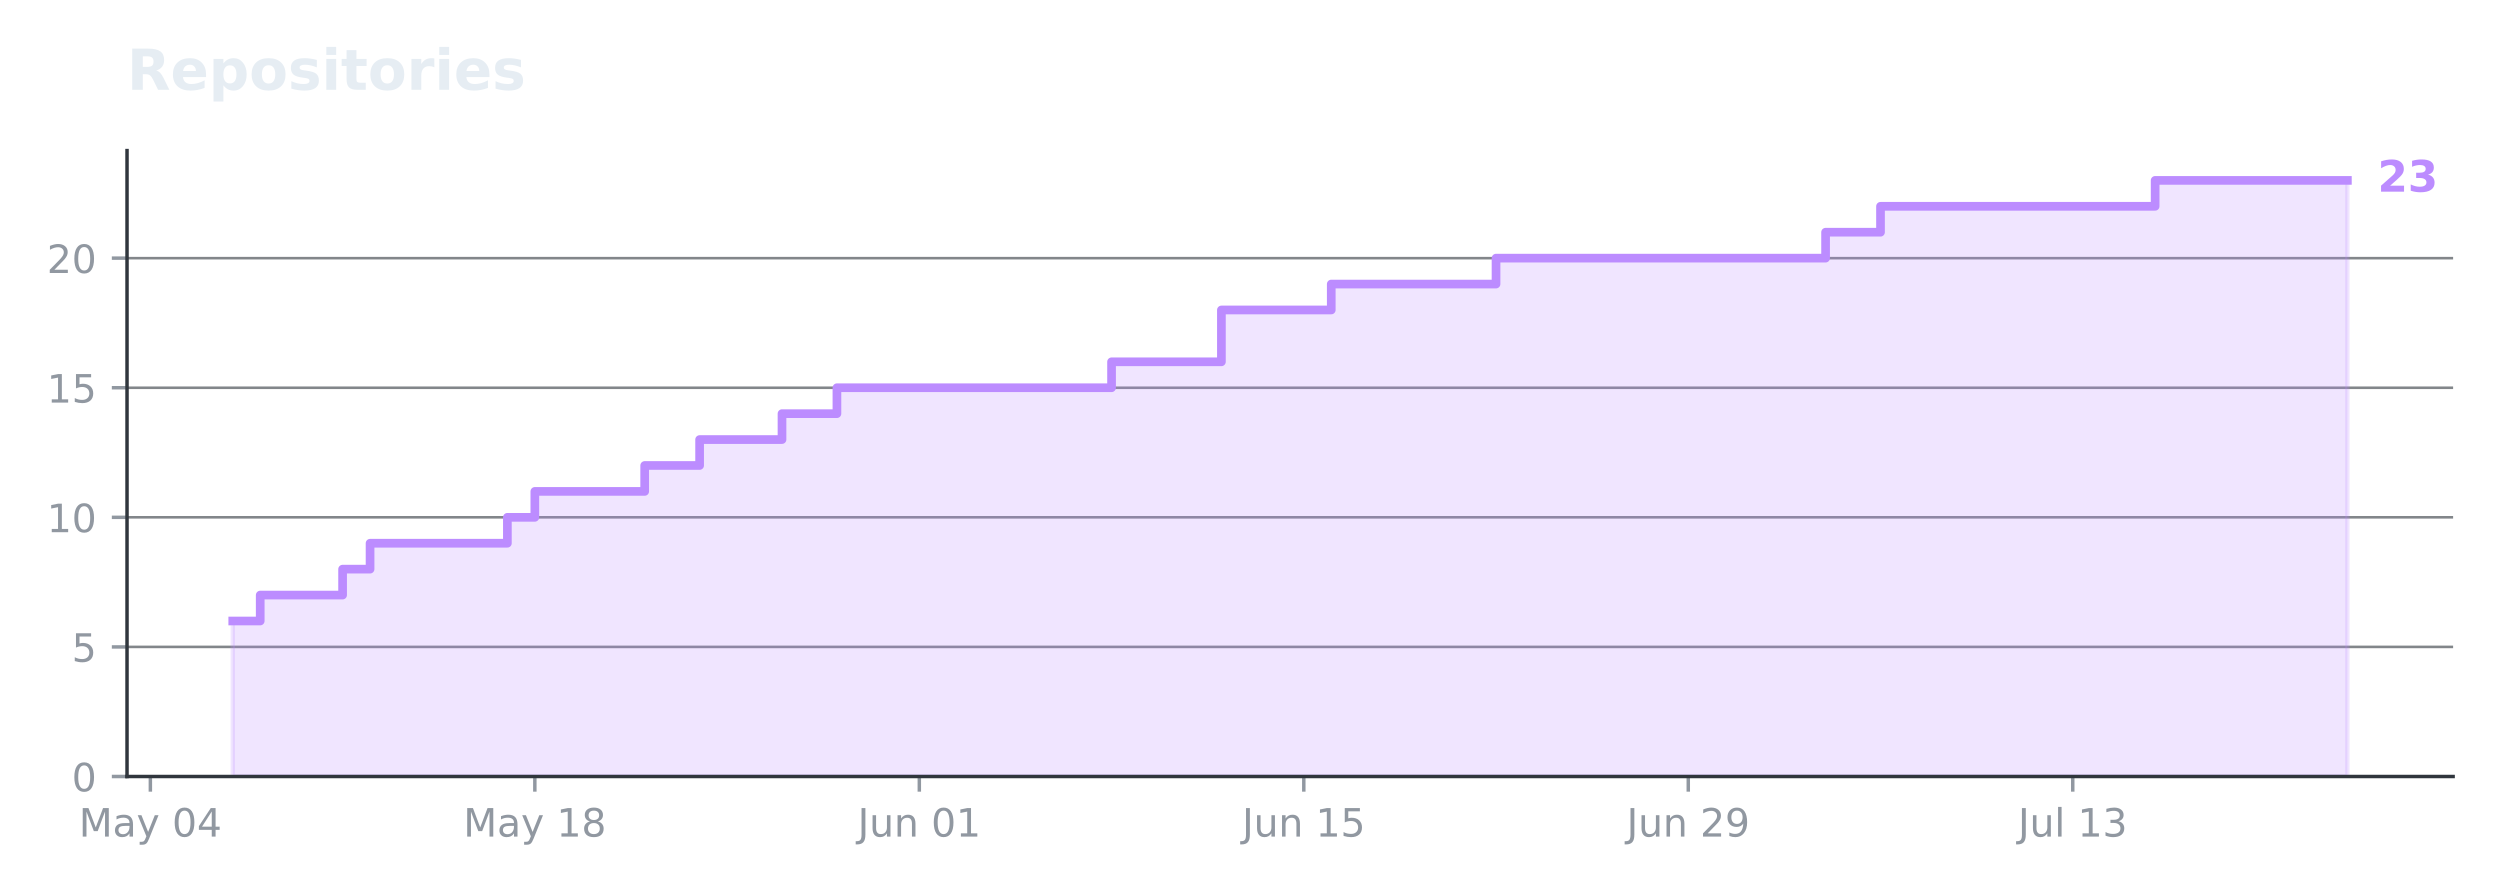
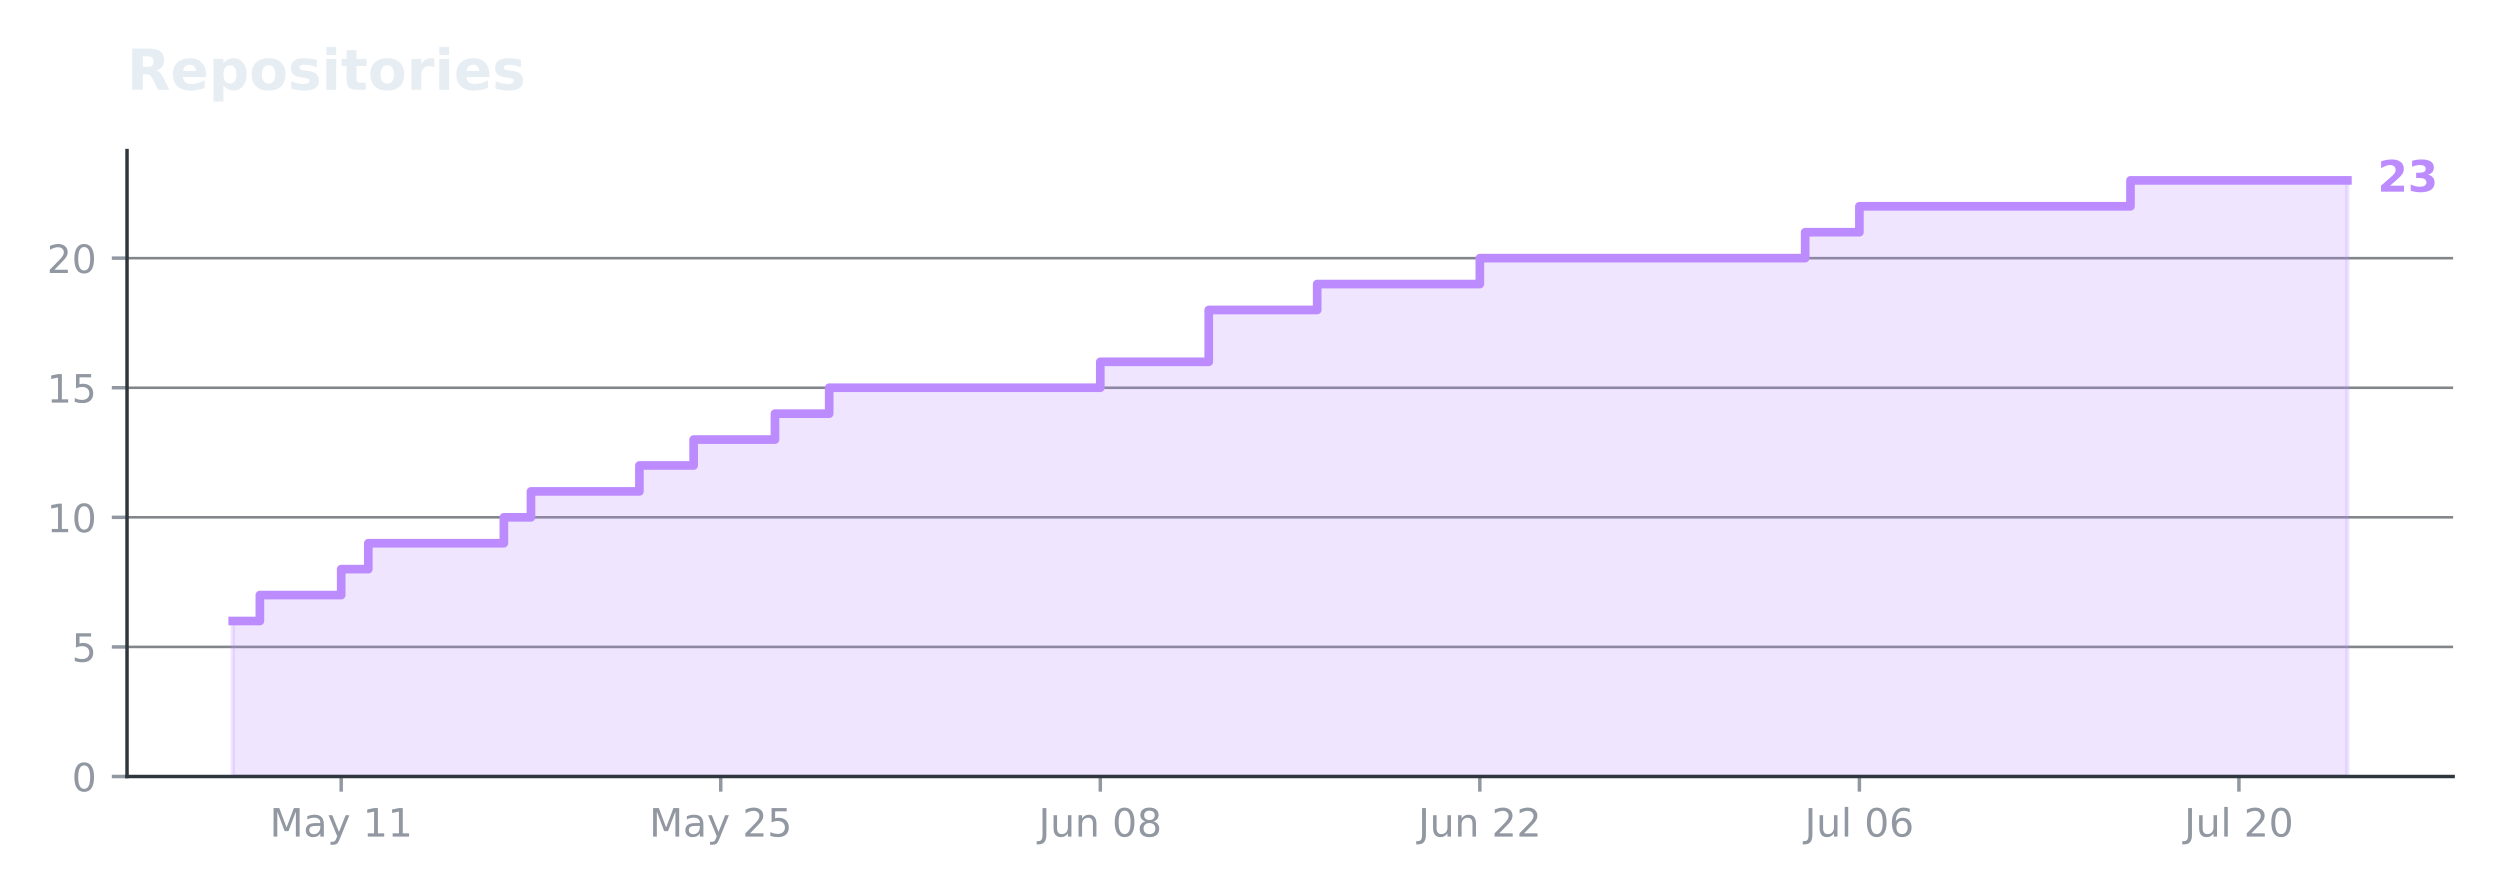
<svg xmlns="http://www.w3.org/2000/svg" xmlns:xlink="http://www.w3.org/1999/xlink" width="575.732pt" height="205.623pt" viewBox="0 0 575.732 205.623" version="1.1">
  <defs>
    <style type="text/css">*{stroke-linejoin: round; stroke-linecap: butt}</style>
  </defs>
  <g id="figure_1">
    <g id="patch_1">
      <path d="M 0 205.623  L 575.732 205.623  L 575.732 0  L 0 0  L 0 205.623  z " style="fill: none; opacity: 0" />
    </g>
    <g id="axes_1">
      <g id="patch_2">
        <path d="M 29.253 178.822  L 564.933 178.822  L 564.933 34.678  L 29.253 34.678  L 29.253 178.822  z " style="fill: none" />
      </g>
      <g id="matplotlib.axis_1">
        <g id="xtick_1">
          <g id="line2d_1">
            <defs>
-               <path id="mdb7ad2b132" d="M 0 0  L 0 3.5  " style="stroke: #9198a1; stroke-width: 0.8" />
+               <path id="m85c76d2aec" d="M 0 0  L 0 3.5  " style="stroke: #9198a1; stroke-width: 0.8" />
            </defs>
            <g>
-               <use xlink:href="#mdb7ad2b132" x="34.628" y="178.822" style="fill: #9198a1; stroke: #9198a1; stroke-width: 0.8" />
+               <use xlink:href="#m85c76d2aec" x="78.575" y="178.822" style="fill: #9198a1; stroke: #9198a1; stroke-width: 0.8" />
            </g>
          </g>
          <g id="text_1">
-             <g style="fill: #9198a1" transform="translate(18.16812 192.6599) scale(0.09 -0.09)">
+             <g style="fill: #9198a1" transform="translate(62.11486 192.6599) scale(0.09 -0.09)">
              <defs>
                <path id="DejaVuSans-30" d="M 628 4666  L 1569 4666  L 2759 1491  L 3956 4666  L 4897 4666  L 4897 0  L 4281 0  L 4281 4097  L 3078 897  L 2444 897  L 1241 4097  L 1241 0  L 628 0  L 628 4666  z " transform="scale(0.015625)" />
                <path id="DejaVuSans-44" d="M 2194 1759  Q 1497 1759 1228 1600  Q 959 1441 959 1056  Q 959 750 1161 570  Q 1363 391 1709 391  Q 2188 391 2477 730  Q 2766 1069 2766 1631  L 2766 1759  L 2194 1759  z M 3341 1997  L 3341 0  L 2766 0  L 2766 531  Q 2569 213 2275 61  Q 1981 -91 1556 -91  Q 1019 -91 701 211  Q 384 513 384 1019  Q 384 1609 779 1909  Q 1175 2209 1959 2209  L 2766 2209  L 2766 2266  Q 2766 2663 2505 2880  Q 2244 3097 1772 3097  Q 1472 3097 1187 3025  Q 903 2953 641 2809  L 641 3341  Q 956 3463 1253 3523  Q 1550 3584 1831 3584  Q 2591 3584 2966 3190  Q 3341 2797 3341 1997  z " transform="scale(0.015625)" />
                <path id="DejaVuSans-5c" d="M 2059 -325  Q 1816 -950 1584 -1140  Q 1353 -1331 966 -1331  L 506 -1331  L 506 -850  L 844 -850  Q 1081 -850 1212 -737  Q 1344 -625 1503 -206  L 1606 56  L 191 3500  L 800 3500  L 1894 763  L 2988 3500  L 3597 3500  L 2059 -325  z " transform="scale(0.015625)" />
                <path id="DejaVuSans-3" transform="scale(0.015625)" />
-                 <path id="DejaVuSans-13" d="M 2034 4250  Q 1547 4250 1301 3770  Q 1056 3291 1056 2328  Q 1056 1369 1301 889  Q 1547 409 2034 409  Q 2525 409 2770 889  Q 3016 1369 3016 2328  Q 3016 3291 2770 3770  Q 2525 4250 2034 4250  z M 2034 4750  Q 2819 4750 3233 4129  Q 3647 3509 3647 2328  Q 3647 1150 3233 529  Q 2819 -91 2034 -91  Q 1250 -91 836 529  Q 422 1150 422 2328  Q 422 3509 836 4129  Q 1250 4750 2034 4750  z " transform="scale(0.015625)" />
-                 <path id="DejaVuSans-17" d="M 2419 4116  L 825 1625  L 2419 1625  L 2419 4116  z M 2253 4666  L 3047 4666  L 3047 1625  L 3713 1625  L 3713 1100  L 3047 1100  L 3047 0  L 2419 0  L 2419 1100  L 313 1100  L 313 1709  L 2253 4666  z " transform="scale(0.015625)" />
-               </defs>
-               <use xlink:href="#DejaVuSans-30" />
-               <use xlink:href="#DejaVuSans-44" transform="translate(86.28125 0)" />
-               <use xlink:href="#DejaVuSans-5c" transform="translate(147.5625 0)" />
-               <use xlink:href="#DejaVuSans-3" transform="translate(206.75 0)" />
-               <use xlink:href="#DejaVuSans-13" transform="translate(238.5312 0)" />
-               <use xlink:href="#DejaVuSans-17" transform="translate(302.1562 0)" />
-             </g>
-           </g>
-         </g>
-         <g id="xtick_2">
-           <g id="line2d_2">
-             <g>
-               <use xlink:href="#mdb7ad2b132" x="123.17" y="178.822" style="fill: #9198a1; stroke: #9198a1; stroke-width: 0.8" />
-             </g>
-           </g>
-           <g id="text_2">
-             <g style="fill: #9198a1" transform="translate(106.7103 192.6599) scale(0.09 -0.09)">
-               <defs>
                <path id="DejaVuSans-14" d="M 794 531  L 1825 531  L 1825 4091  L 703 3866  L 703 4441  L 1819 4666  L 2450 4666  L 2450 531  L 3481 531  L 3481 0  L 794 0  L 794 531  z " transform="scale(0.015625)" />
-                 <path id="DejaVuSans-1b" d="M 2034 2216  Q 1584 2216 1326 1975  Q 1069 1734 1069 1313  Q 1069 891 1326 650  Q 1584 409 2034 409  Q 2484 409 2743 651  Q 3003 894 3003 1313  Q 3003 1734 2745 1975  Q 2488 2216 2034 2216  z M 1403 2484  Q 997 2584 770 2862  Q 544 3141 544 3541  Q 544 4100 942 4425  Q 1341 4750 2034 4750  Q 2731 4750 3128 4425  Q 3525 4100 3525 3541  Q 3525 3141 3298 2862  Q 3072 2584 2669 2484  Q 3125 2378 3379 2068  Q 3634 1759 3634 1313  Q 3634 634 3220 271  Q 2806 -91 2034 -91  Q 1263 -91 848 271  Q 434 634 434 1313  Q 434 1759 690 2068  Q 947 2378 1403 2484  z M 1172 3481  Q 1172 3119 1398 2916  Q 1625 2713 2034 2713  Q 2441 2713 2670 2916  Q 2900 3119 2900 3481  Q 2900 3844 2670 4047  Q 2441 4250 2034 4250  Q 1625 4250 1398 4047  Q 1172 3844 1172 3481  z " transform="scale(0.015625)" />
              </defs>
              <use xlink:href="#DejaVuSans-30" />
              <use xlink:href="#DejaVuSans-44" transform="translate(86.28125 0)" />
              <use xlink:href="#DejaVuSans-5c" transform="translate(147.5625 0)" />
              <use xlink:href="#DejaVuSans-3" transform="translate(206.75 0)" />
              <use xlink:href="#DejaVuSans-14" transform="translate(238.5312 0)" />
-               <use xlink:href="#DejaVuSans-1b" transform="translate(302.1562 0)" />
+               <use xlink:href="#DejaVuSans-14" transform="translate(302.1562 0)" />
+             </g>
+           </g>
+         </g>
+         <g id="xtick_2">
+           <g id="line2d_2">
+             <g>
+               <use xlink:href="#m85c76d2aec" x="165.982" y="178.822" style="fill: #9198a1; stroke: #9198a1; stroke-width: 0.8" />
+             </g>
+           </g>
+           <g id="text_2">
+             <g style="fill: #9198a1" transform="translate(149.5219 192.6599) scale(0.09 -0.09)">
+               <defs>
+                 <path id="DejaVuSans-15" d="M 1228 531  L 3431 531  L 3431 0  L 469 0  L 469 531  Q 828 903 1448 1529  Q 2069 2156 2228 2338  Q 2531 2678 2651 2914  Q 2772 3150 2772 3378  Q 2772 3750 2511 3984  Q 2250 4219 1831 4219  Q 1534 4219 1204 4116  Q 875 4013 500 3803  L 500 4441  Q 881 4594 1212 4672  Q 1544 4750 1819 4750  Q 2544 4750 2975 4387  Q 3406 4025 3406 3419  Q 3406 3131 3298 2873  Q 3191 2616 2906 2266  Q 2828 2175 2409 1742  Q 1991 1309 1228 531  z " transform="scale(0.015625)" />
+                 <path id="DejaVuSans-18" d="M 691 4666  L 3169 4666  L 3169 4134  L 1269 4134  L 1269 2991  Q 1406 3038 1543 3061  Q 1681 3084 1819 3084  Q 2600 3084 3056 2656  Q 3513 2228 3513 1497  Q 3513 744 3044 326  Q 2575 -91 1722 -91  Q 1428 -91 1123 -41  Q 819 9 494 109  L 494 744  Q 775 591 1075 516  Q 1375 441 1709 441  Q 2250 441 2565 725  Q 2881 1009 2881 1497  Q 2881 1984 2565 2268  Q 2250 2553 1709 2553  Q 1456 2553 1204 2497  Q 953 2441 691 2322  L 691 4666  z " transform="scale(0.015625)" />
+               </defs>
+               <use xlink:href="#DejaVuSans-30" />
+               <use xlink:href="#DejaVuSans-44" transform="translate(86.28125 0)" />
+               <use xlink:href="#DejaVuSans-5c" transform="translate(147.5625 0)" />
+               <use xlink:href="#DejaVuSans-3" transform="translate(206.75 0)" />
+               <use xlink:href="#DejaVuSans-15" transform="translate(238.5312 0)" />
+               <use xlink:href="#DejaVuSans-18" transform="translate(302.1562 0)" />
            </g>
          </g>
        </g>
        <g id="xtick_3">
          <g id="line2d_3">
            <g>
-               <use xlink:href="#mdb7ad2b132" x="211.713" y="178.822" style="fill: #9198a1; stroke: #9198a1; stroke-width: 0.8" />
+               <use xlink:href="#m85c76d2aec" x="253.389" y="178.822" style="fill: #9198a1; stroke: #9198a1; stroke-width: 0.8" />
            </g>
          </g>
          <g id="text_3">
-             <g style="fill: #9198a1" transform="translate(197.5249 192.6599) scale(0.09 -0.09)">
+             <g style="fill: #9198a1" transform="translate(239.2013 192.6599) scale(0.09 -0.09)">
              <defs>
                <path id="DejaVuSans-2d" d="M 628 4666  L 1259 4666  L 1259 325  Q 1259 -519 939 -900  Q 619 -1281 -91 -1281  L -331 -1281  L -331 -750  L -134 -750  Q 284 -750 456 -515  Q 628 -281 628 325  L 628 4666  z " transform="scale(0.015625)" />
                <path id="DejaVuSans-58" d="M 544 1381  L 544 3500  L 1119 3500  L 1119 1403  Q 1119 906 1312 657  Q 1506 409 1894 409  Q 2359 409 2629 706  Q 2900 1003 2900 1516  L 2900 3500  L 3475 3500  L 3475 0  L 2900 0  L 2900 538  Q 2691 219 2414 64  Q 2138 -91 1772 -91  Q 1169 -91 856 284  Q 544 659 544 1381  z M 1991 3584  L 1991 3584  z " transform="scale(0.015625)" />
                <path id="DejaVuSans-51" d="M 3513 2113  L 3513 0  L 2938 0  L 2938 2094  Q 2938 2591 2744 2837  Q 2550 3084 2163 3084  Q 1697 3084 1428 2787  Q 1159 2491 1159 1978  L 1159 0  L 581 0  L 581 3500  L 1159 3500  L 1159 2956  Q 1366 3272 1645 3428  Q 1925 3584 2291 3584  Q 2894 3584 3203 3211  Q 3513 2838 3513 2113  z " transform="scale(0.015625)" />
+                 <path id="DejaVuSans-13" d="M 2034 4250  Q 1547 4250 1301 3770  Q 1056 3291 1056 2328  Q 1056 1369 1301 889  Q 1547 409 2034 409  Q 2525 409 2770 889  Q 3016 1369 3016 2328  Q 3016 3291 2770 3770  Q 2525 4250 2034 4250  z M 2034 4750  Q 2819 4750 3233 4129  Q 3647 3509 3647 2328  Q 3647 1150 3233 529  Q 2819 -91 2034 -91  Q 1250 -91 836 529  Q 422 1150 422 2328  Q 422 3509 836 4129  Q 1250 4750 2034 4750  z " transform="scale(0.015625)" />
+                 <path id="DejaVuSans-1b" d="M 2034 2216  Q 1584 2216 1326 1975  Q 1069 1734 1069 1313  Q 1069 891 1326 650  Q 1584 409 2034 409  Q 2484 409 2743 651  Q 3003 894 3003 1313  Q 3003 1734 2745 1975  Q 2488 2216 2034 2216  z M 1403 2484  Q 997 2584 770 2862  Q 544 3141 544 3541  Q 544 4100 942 4425  Q 1341 4750 2034 4750  Q 2731 4750 3128 4425  Q 3525 4100 3525 3541  Q 3525 3141 3298 2862  Q 3072 2584 2669 2484  Q 3125 2378 3379 2068  Q 3634 1759 3634 1313  Q 3634 634 3220 271  Q 2806 -91 2034 -91  Q 1263 -91 848 271  Q 434 634 434 1313  Q 434 1759 690 2068  Q 947 2378 1403 2484  z M 1172 3481  Q 1172 3119 1398 2916  Q 1625 2713 2034 2713  Q 2441 2713 2670 2916  Q 2900 3119 2900 3481  Q 2900 3844 2670 4047  Q 2441 4250 2034 4250  Q 1625 4250 1398 4047  Q 1172 3844 1172 3481  z " transform="scale(0.015625)" />
              </defs>
              <use xlink:href="#DejaVuSans-2d" />
              <use xlink:href="#DejaVuSans-58" transform="translate(29.5 0)" />
              <use xlink:href="#DejaVuSans-51" transform="translate(92.875 0)" />
              <use xlink:href="#DejaVuSans-3" transform="translate(156.25 0)" />
              <use xlink:href="#DejaVuSans-13" transform="translate(188.0312 0)" />
-               <use xlink:href="#DejaVuSans-14" transform="translate(251.6562 0)" />
+               <use xlink:href="#DejaVuSans-1b" transform="translate(251.6562 0)" />
            </g>
          </g>
        </g>
        <g id="xtick_4">
          <g id="line2d_4">
            <g>
-               <use xlink:href="#mdb7ad2b132" x="300.255" y="178.822" style="fill: #9198a1; stroke: #9198a1; stroke-width: 0.8" />
+               <use xlink:href="#m85c76d2aec" x="340.796" y="178.822" style="fill: #9198a1; stroke: #9198a1; stroke-width: 0.8" />
            </g>
          </g>
          <g id="text_4">
-             <g style="fill: #9198a1" transform="translate(286.0671 192.6599) scale(0.09 -0.09)">
-               <defs>
-                 <path id="DejaVuSans-18" d="M 691 4666  L 3169 4666  L 3169 4134  L 1269 4134  L 1269 2991  Q 1406 3038 1543 3061  Q 1681 3084 1819 3084  Q 2600 3084 3056 2656  Q 3513 2228 3513 1497  Q 3513 744 3044 326  Q 2575 -91 1722 -91  Q 1428 -91 1123 -41  Q 819 9 494 109  L 494 744  Q 775 591 1075 516  Q 1375 441 1709 441  Q 2250 441 2565 725  Q 2881 1009 2881 1497  Q 2881 1984 2565 2268  Q 2250 2553 1709 2553  Q 1456 2553 1204 2497  Q 953 2441 691 2322  L 691 4666  z " transform="scale(0.015625)" />
-               </defs>
-               <use xlink:href="#DejaVuSans-2d" />
-               <use xlink:href="#DejaVuSans-58" transform="translate(29.5 0)" />
-               <use xlink:href="#DejaVuSans-51" transform="translate(92.875 0)" />
-               <use xlink:href="#DejaVuSans-3" transform="translate(156.25 0)" />
-               <use xlink:href="#DejaVuSans-14" transform="translate(188.0312 0)" />
-               <use xlink:href="#DejaVuSans-18" transform="translate(251.6562 0)" />
-             </g>
-           </g>
-         </g>
-         <g id="xtick_5">
-           <g id="line2d_5">
-             <g>
-               <use xlink:href="#mdb7ad2b132" x="388.797" y="178.822" style="fill: #9198a1; stroke: #9198a1; stroke-width: 0.8" />
-             </g>
-           </g>
-           <g id="text_5">
-             <g style="fill: #9198a1" transform="translate(374.6092 192.6599) scale(0.09 -0.09)">
-               <defs>
-                 <path id="DejaVuSans-15" d="M 1228 531  L 3431 531  L 3431 0  L 469 0  L 469 531  Q 828 903 1448 1529  Q 2069 2156 2228 2338  Q 2531 2678 2651 2914  Q 2772 3150 2772 3378  Q 2772 3750 2511 3984  Q 2250 4219 1831 4219  Q 1534 4219 1204 4116  Q 875 4013 500 3803  L 500 4441  Q 881 4594 1212 4672  Q 1544 4750 1819 4750  Q 2544 4750 2975 4387  Q 3406 4025 3406 3419  Q 3406 3131 3298 2873  Q 3191 2616 2906 2266  Q 2828 2175 2409 1742  Q 1991 1309 1228 531  z " transform="scale(0.015625)" />
-                 <path id="DejaVuSans-1c" d="M 703 97  L 703 672  Q 941 559 1184 500  Q 1428 441 1663 441  Q 2288 441 2617 861  Q 2947 1281 2994 2138  Q 2813 1869 2534 1725  Q 2256 1581 1919 1581  Q 1219 1581 811 2004  Q 403 2428 403 3163  Q 403 3881 828 4315  Q 1253 4750 1959 4750  Q 2769 4750 3195 4129  Q 3622 3509 3622 2328  Q 3622 1225 3098 567  Q 2575 -91 1691 -91  Q 1453 -91 1209 -44  Q 966 3 703 97  z M 1959 2075  Q 2384 2075 2632 2365  Q 2881 2656 2881 3163  Q 2881 3666 2632 3958  Q 2384 4250 1959 4250  Q 1534 4250 1286 3958  Q 1038 3666 1038 3163  Q 1038 2656 1286 2365  Q 1534 2075 1959 2075  z " transform="scale(0.015625)" />
-               </defs>
+             <g style="fill: #9198a1" transform="translate(326.6083 192.6599) scale(0.09 -0.09)">
              <use xlink:href="#DejaVuSans-2d" />
              <use xlink:href="#DejaVuSans-58" transform="translate(29.5 0)" />
              <use xlink:href="#DejaVuSans-51" transform="translate(92.875 0)" />
              <use xlink:href="#DejaVuSans-3" transform="translate(156.25 0)" />
              <use xlink:href="#DejaVuSans-15" transform="translate(188.0312 0)" />
-               <use xlink:href="#DejaVuSans-1c" transform="translate(251.6562 0)" />
+               <use xlink:href="#DejaVuSans-15" transform="translate(251.6562 0)" />
+             </g>
+           </g>
+         </g>
+         <g id="xtick_5">
+           <g id="line2d_5">
+             <g>
+               <use xlink:href="#m85c76d2aec" x="428.203" y="178.822" style="fill: #9198a1; stroke: #9198a1; stroke-width: 0.8" />
+             </g>
+           </g>
+           <g id="text_5">
+             <g style="fill: #9198a1" transform="translate(415.6171 192.6606) scale(0.09 -0.09)">
+               <defs>
+                 <path id="DejaVuSans-4f" d="M 603 4863  L 1178 4863  L 1178 0  L 603 0  L 603 4863  z " transform="scale(0.015625)" />
+                 <path id="DejaVuSans-19" d="M 2113 2584  Q 1688 2584 1439 2293  Q 1191 2003 1191 1497  Q 1191 994 1439 701  Q 1688 409 2113 409  Q 2538 409 2786 701  Q 3034 994 3034 1497  Q 3034 2003 2786 2293  Q 2538 2584 2113 2584  z M 3366 4563  L 3366 3988  Q 3128 4100 2886 4159  Q 2644 4219 2406 4219  Q 1781 4219 1451 3797  Q 1122 3375 1075 2522  Q 1259 2794 1537 2939  Q 1816 3084 2150 3084  Q 2853 3084 3261 2657  Q 3669 2231 3669 1497  Q 3669 778 3244 343  Q 2819 -91 2113 -91  Q 1303 -91 875 529  Q 447 1150 447 2328  Q 447 3434 972 4092  Q 1497 4750 2381 4750  Q 2619 4750 2861 4703  Q 3103 4656 3366 4563  z " transform="scale(0.015625)" />
+               </defs>
+               <use xlink:href="#DejaVuSans-2d" />
+               <use xlink:href="#DejaVuSans-58" transform="translate(29.5 0)" />
+               <use xlink:href="#DejaVuSans-4f" transform="translate(92.875 0)" />
+               <use xlink:href="#DejaVuSans-3" transform="translate(120.6562 0)" />
+               <use xlink:href="#DejaVuSans-13" transform="translate(152.4375 0)" />
+               <use xlink:href="#DejaVuSans-19" transform="translate(216.0625 0)" />
            </g>
          </g>
        </g>
        <g id="xtick_6">
          <g id="line2d_6">
            <g>
-               <use xlink:href="#mdb7ad2b132" x="477.339" y="178.822" style="fill: #9198a1; stroke: #9198a1; stroke-width: 0.8" />
+               <use xlink:href="#m85c76d2aec" x="515.61" y="178.822" style="fill: #9198a1; stroke: #9198a1; stroke-width: 0.8" />
            </g>
          </g>
          <g id="text_6">
-             <g style="fill: #9198a1" transform="translate(464.7531 192.6606) scale(0.09 -0.09)">
-               <defs>
-                 <path id="DejaVuSans-4f" d="M 603 4863  L 1178 4863  L 1178 0  L 603 0  L 603 4863  z " transform="scale(0.015625)" />
-                 <path id="DejaVuSans-16" d="M 2597 2516  Q 3050 2419 3304 2112  Q 3559 1806 3559 1356  Q 3559 666 3084 287  Q 2609 -91 1734 -91  Q 1441 -91 1130 -33  Q 819 25 488 141  L 488 750  Q 750 597 1062 519  Q 1375 441 1716 441  Q 2309 441 2620 675  Q 2931 909 2931 1356  Q 2931 1769 2642 2001  Q 2353 2234 1838 2234  L 1294 2234  L 1294 2753  L 1863 2753  Q 2328 2753 2575 2939  Q 2822 3125 2822 3475  Q 2822 3834 2567 4026  Q 2313 4219 1838 4219  Q 1578 4219 1281 4162  Q 984 4106 628 3988  L 628 4550  Q 988 4650 1302 4700  Q 1616 4750 1894 4750  Q 2613 4750 3031 4423  Q 3450 4097 3450 3541  Q 3450 3153 3228 2886  Q 3006 2619 2597 2516  z " transform="scale(0.015625)" />
-               </defs>
+             <g style="fill: #9198a1" transform="translate(503.024 192.6606) scale(0.09 -0.09)">
              <use xlink:href="#DejaVuSans-2d" />
              <use xlink:href="#DejaVuSans-58" transform="translate(29.5 0)" />
              <use xlink:href="#DejaVuSans-4f" transform="translate(92.875 0)" />
              <use xlink:href="#DejaVuSans-3" transform="translate(120.6562 0)" />
-               <use xlink:href="#DejaVuSans-14" transform="translate(152.4375 0)" />
-               <use xlink:href="#DejaVuSans-16" transform="translate(216.0625 0)" />
+               <use xlink:href="#DejaVuSans-15" transform="translate(152.4375 0)" />
+               <use xlink:href="#DejaVuSans-13" transform="translate(216.0625 0)" />
            </g>
          </g>
        </g>
      </g>
      <g id="matplotlib.axis_2">
        <g id="ytick_1">
          <g id="line2d_7">
-             <path d="M 29.253 178.822  L 564.933 178.822  " clip-path="url(#p28b814874a)" style="fill: none; stroke: #30363d; stroke-opacity: 0.6; stroke-width: 0.6; stroke-linecap: square" />
+             <path d="M 29.253 178.822  L 564.933 178.822  " clip-path="url(#p16f3a0234d)" style="fill: none; stroke: #30363d; stroke-opacity: 0.6; stroke-width: 0.6; stroke-linecap: square" />
          </g>
          <g id="line2d_8">
            <defs>
-               <path id="m163b94a4a3" d="M 0 0  L -3.5 0  " style="stroke: #9198a1; stroke-width: 0.8" />
+               <path id="m26108c271d" d="M 0 0  L -3.5 0  " style="stroke: #9198a1; stroke-width: 0.8" />
            </defs>
            <g>
-               <use xlink:href="#m163b94a4a3" x="29.253" y="178.822" style="fill: #9198a1; stroke: #9198a1; stroke-width: 0.8" />
+               <use xlink:href="#m26108c271d" x="29.253" y="178.822" style="fill: #9198a1; stroke: #9198a1; stroke-width: 0.8" />
            </g>
          </g>
          <g id="text_7">
            <g style="fill: #9198a1" transform="translate(16.52625 182.2409) scale(0.09 -0.09)">
              <use xlink:href="#DejaVuSans-13" />
            </g>
          </g>
        </g>
        <g id="ytick_2">
          <g id="line2d_9">
-             <path d="M 29.253 148.978  L 564.933 148.978  " clip-path="url(#p28b814874a)" style="fill: none; stroke: #30363d; stroke-opacity: 0.6; stroke-width: 0.6; stroke-linecap: square" />
+             <path d="M 29.253 148.978  L 564.933 148.978  " clip-path="url(#p16f3a0234d)" style="fill: none; stroke: #30363d; stroke-opacity: 0.6; stroke-width: 0.6; stroke-linecap: square" />
          </g>
          <g id="line2d_10">
            <g>
-               <use xlink:href="#m163b94a4a3" x="29.253" y="148.978" style="fill: #9198a1; stroke: #9198a1; stroke-width: 0.8" />
+               <use xlink:href="#m26108c271d" x="29.253" y="148.978" style="fill: #9198a1; stroke: #9198a1; stroke-width: 0.8" />
            </g>
          </g>
          <g id="text_8">
            <g style="fill: #9198a1" transform="translate(16.52625 152.3974) scale(0.09 -0.09)">
              <use xlink:href="#DejaVuSans-18" />
            </g>
          </g>
        </g>
        <g id="ytick_3">
          <g id="line2d_11">
-             <path d="M 29.253 119.135  L 564.933 119.135  " clip-path="url(#p28b814874a)" style="fill: none; stroke: #30363d; stroke-opacity: 0.6; stroke-width: 0.6; stroke-linecap: square" />
+             <path d="M 29.253 119.135  L 564.933 119.135  " clip-path="url(#p16f3a0234d)" style="fill: none; stroke: #30363d; stroke-opacity: 0.6; stroke-width: 0.6; stroke-linecap: square" />
          </g>
          <g id="line2d_12">
            <g>
-               <use xlink:href="#m163b94a4a3" x="29.253" y="119.135" style="fill: #9198a1; stroke: #9198a1; stroke-width: 0.8" />
+               <use xlink:href="#m26108c271d" x="29.253" y="119.135" style="fill: #9198a1; stroke: #9198a1; stroke-width: 0.8" />
            </g>
          </g>
          <g id="text_9">
            <g style="fill: #9198a1" transform="translate(10.8 122.554) scale(0.09 -0.09)">
              <use xlink:href="#DejaVuSans-14" />
              <use xlink:href="#DejaVuSans-13" transform="translate(63.625 0)" />
            </g>
          </g>
        </g>
        <g id="ytick_4">
          <g id="line2d_13">
-             <path d="M 29.253 89.292  L 564.933 89.292  " clip-path="url(#p28b814874a)" style="fill: none; stroke: #30363d; stroke-opacity: 0.6; stroke-width: 0.6; stroke-linecap: square" />
+             <path d="M 29.253 89.292  L 564.933 89.292  " clip-path="url(#p16f3a0234d)" style="fill: none; stroke: #30363d; stroke-opacity: 0.6; stroke-width: 0.6; stroke-linecap: square" />
          </g>
          <g id="line2d_14">
            <g>
-               <use xlink:href="#m163b94a4a3" x="29.253" y="89.292" style="fill: #9198a1; stroke: #9198a1; stroke-width: 0.8" />
+               <use xlink:href="#m26108c271d" x="29.253" y="89.292" style="fill: #9198a1; stroke: #9198a1; stroke-width: 0.8" />
            </g>
          </g>
          <g id="text_10">
            <g style="fill: #9198a1" transform="translate(10.8 92.71048) scale(0.09 -0.09)">
              <use xlink:href="#DejaVuSans-14" />
              <use xlink:href="#DejaVuSans-18" transform="translate(63.625 0)" />
            </g>
          </g>
        </g>
        <g id="ytick_5">
          <g id="line2d_15">
-             <path d="M 29.253 59.448  L 564.933 59.448  " clip-path="url(#p28b814874a)" style="fill: none; stroke: #30363d; stroke-opacity: 0.6; stroke-width: 0.6; stroke-linecap: square" />
+             <path d="M 29.253 59.448  L 564.933 59.448  " clip-path="url(#p16f3a0234d)" style="fill: none; stroke: #30363d; stroke-opacity: 0.6; stroke-width: 0.6; stroke-linecap: square" />
          </g>
          <g id="line2d_16">
            <g>
-               <use xlink:href="#m163b94a4a3" x="29.253" y="59.448" style="fill: #9198a1; stroke: #9198a1; stroke-width: 0.8" />
+               <use xlink:href="#m26108c271d" x="29.253" y="59.448" style="fill: #9198a1; stroke: #9198a1; stroke-width: 0.8" />
            </g>
          </g>
          <g id="text_11">
            <g style="fill: #9198a1" transform="translate(10.8 62.867) scale(0.09 -0.09)">
              <use xlink:href="#DejaVuSans-15" />
              <use xlink:href="#DejaVuSans-13" transform="translate(63.625 0)" />
            </g>
          </g>
        </g>
      </g>
      <g id="FillBetweenPolyCollection_1">
        <defs>
-           <path id="m582e3961f3" d="M 53.602 -26.801  L 53.602 -62.613  L 59.926 -62.613  L 59.926 -68.582  L 66.25 -68.582  L 66.25 -68.582  L 72.575 -68.582  L 72.575 -68.582  L 78.899 -68.582  L 78.899 -74.55  L 85.224 -74.55  L 85.224 -80.519  L 91.548 -80.519  L 91.548 -80.519  L 97.873 -80.519  L 97.873 -80.519  L 104.197 -80.519  L 104.197 -80.519  L 110.522 -80.519  L 110.522 -80.519  L 116.846 -80.519  L 116.846 -86.488  L 123.17 -86.488  L 123.17 -92.456  L 129.495 -92.456  L 129.495 -92.456  L 135.819 -92.456  L 135.819 -92.456  L 142.144 -92.456  L 142.144 -92.456  L 148.468 -92.456  L 148.468 -98.425  L 154.793 -98.425  L 154.793 -98.425  L 161.117 -98.425  L 161.117 -104.394  L 167.441 -104.394  L 167.441 -104.394  L 173.766 -104.394  L 173.766 -104.394  L 180.09 -104.394  L 180.09 -110.362  L 186.415 -110.362  L 186.415 -110.362  L 192.739 -110.362  L 192.739 -116.331  L 199.064 -116.331  L 199.064 -116.331  L 205.388 -116.331  L 205.388 -116.331  L 211.713 -116.331  L 211.713 -116.331  L 218.037 -116.331  L 218.037 -116.331  L 224.361 -116.331  L 224.361 -116.331  L 230.686 -116.331  L 230.686 -116.331  L 237.01 -116.331  L 237.01 -116.331  L 243.335 -116.331  L 243.335 -116.331  L 249.659 -116.331  L 249.659 -116.331  L 255.984 -116.331  L 255.984 -122.3  L 262.308 -122.3  L 262.308 -122.3  L 268.633 -122.3  L 268.633 -122.3  L 274.957 -122.3  L 274.957 -122.3  L 281.281 -122.3  L 281.281 -134.237  L 287.606 -134.237  L 287.606 -134.237  L 293.93 -134.237  L 293.93 -134.237  L 300.255 -134.237  L 300.255 -134.237  L 306.579 -134.237  L 306.579 -140.206  L 312.904 -140.206  L 312.904 -140.206  L 319.228 -140.206  L 319.228 -140.206  L 325.552 -140.206  L 325.552 -140.206  L 331.877 -140.206  L 331.877 -140.206  L 338.201 -140.206  L 338.201 -140.206  L 344.526 -140.206  L 344.526 -146.175  L 350.85 -146.175  L 350.85 -146.175  L 357.175 -146.175  L 357.175 -146.175  L 363.499 -146.175  L 363.499 -146.175  L 369.824 -146.175  L 369.824 -146.175  L 376.148 -146.175  L 376.148 -146.175  L 382.472 -146.175  L 382.472 -146.175  L 388.797 -146.175  L 388.797 -146.175  L 395.121 -146.175  L 395.121 -146.175  L 401.446 -146.175  L 401.446 -146.175  L 407.77 -146.175  L 407.77 -146.175  L 414.095 -146.175  L 414.095 -146.175  L 420.419 -146.175  L 420.419 -152.143  L 426.744 -152.143  L 426.744 -152.143  L 433.068 -152.143  L 433.068 -158.112  L 439.392 -158.112  L 439.392 -158.112  L 445.717 -158.112  L 445.717 -158.112  L 452.041 -158.112  L 452.041 -158.112  L 458.366 -158.112  L 458.366 -158.112  L 464.69 -158.112  L 464.69 -158.112  L 471.015 -158.112  L 471.015 -158.112  L 477.339 -158.112  L 477.339 -158.112  L 483.663 -158.112  L 483.663 -158.112  L 489.988 -158.112  L 489.988 -158.112  L 496.312 -158.112  L 496.312 -164.081  L 502.637 -164.081  L 502.637 -164.081  L 508.961 -164.081  L 508.961 -164.081  L 515.286 -164.081  L 515.286 -164.081  L 521.61 -164.081  L 521.61 -164.081  L 527.935 -164.081  L 527.935 -164.081  L 534.259 -164.081  L 534.259 -164.081  L 540.583 -164.081  L 540.583 -164.081  L 540.583 -26.801  L 540.583 -26.801  L 540.583 -26.801  L 534.259 -26.801  L 534.259 -26.801  L 527.935 -26.801  L 527.935 -26.801  L 521.61 -26.801  L 521.61 -26.801  L 515.286 -26.801  L 515.286 -26.801  L 508.961 -26.801  L 508.961 -26.801  L 502.637 -26.801  L 502.637 -26.801  L 496.312 -26.801  L 496.312 -26.801  L 489.988 -26.801  L 489.988 -26.801  L 483.663 -26.801  L 483.663 -26.801  L 477.339 -26.801  L 477.339 -26.801  L 471.015 -26.801  L 471.015 -26.801  L 464.69 -26.801  L 464.69 -26.801  L 458.366 -26.801  L 458.366 -26.801  L 452.041 -26.801  L 452.041 -26.801  L 445.717 -26.801  L 445.717 -26.801  L 439.392 -26.801  L 439.392 -26.801  L 433.068 -26.801  L 433.068 -26.801  L 426.744 -26.801  L 426.744 -26.801  L 420.419 -26.801  L 420.419 -26.801  L 414.095 -26.801  L 414.095 -26.801  L 407.77 -26.801  L 407.77 -26.801  L 401.446 -26.801  L 401.446 -26.801  L 395.121 -26.801  L 395.121 -26.801  L 388.797 -26.801  L 388.797 -26.801  L 382.472 -26.801  L 382.472 -26.801  L 376.148 -26.801  L 376.148 -26.801  L 369.824 -26.801  L 369.824 -26.801  L 363.499 -26.801  L 363.499 -26.801  L 357.175 -26.801  L 357.175 -26.801  L 350.85 -26.801  L 350.85 -26.801  L 344.526 -26.801  L 344.526 -26.801  L 338.201 -26.801  L 338.201 -26.801  L 331.877 -26.801  L 331.877 -26.801  L 325.552 -26.801  L 325.552 -26.801  L 319.228 -26.801  L 319.228 -26.801  L 312.904 -26.801  L 312.904 -26.801  L 306.579 -26.801  L 306.579 -26.801  L 300.255 -26.801  L 300.255 -26.801  L 293.93 -26.801  L 293.93 -26.801  L 287.606 -26.801  L 287.606 -26.801  L 281.281 -26.801  L 281.281 -26.801  L 274.957 -26.801  L 274.957 -26.801  L 268.633 -26.801  L 268.633 -26.801  L 262.308 -26.801  L 262.308 -26.801  L 255.984 -26.801  L 255.984 -26.801  L 249.659 -26.801  L 249.659 -26.801  L 243.335 -26.801  L 243.335 -26.801  L 237.01 -26.801  L 237.01 -26.801  L 230.686 -26.801  L 230.686 -26.801  L 224.361 -26.801  L 224.361 -26.801  L 218.037 -26.801  L 218.037 -26.801  L 211.713 -26.801  L 211.713 -26.801  L 205.388 -26.801  L 205.388 -26.801  L 199.064 -26.801  L 199.064 -26.801  L 192.739 -26.801  L 192.739 -26.801  L 186.415 -26.801  L 186.415 -26.801  L 180.09 -26.801  L 180.09 -26.801  L 173.766 -26.801  L 173.766 -26.801  L 167.441 -26.801  L 167.441 -26.801  L 161.117 -26.801  L 161.117 -26.801  L 154.793 -26.801  L 154.793 -26.801  L 148.468 -26.801  L 148.468 -26.801  L 142.144 -26.801  L 142.144 -26.801  L 135.819 -26.801  L 135.819 -26.801  L 129.495 -26.801  L 129.495 -26.801  L 123.17 -26.801  L 123.17 -26.801  L 116.846 -26.801  L 116.846 -26.801  L 110.522 -26.801  L 110.522 -26.801  L 104.197 -26.801  L 104.197 -26.801  L 97.873 -26.801  L 97.873 -26.801  L 91.548 -26.801  L 91.548 -26.801  L 85.224 -26.801  L 85.224 -26.801  L 78.899 -26.801  L 78.899 -26.801  L 72.575 -26.801  L 72.575 -26.801  L 66.25 -26.801  L 66.25 -26.801  L 59.926 -26.801  L 59.926 -26.801  L 53.602 -26.801  z " style="stroke: #bc8cff; stroke-opacity: 0.22" />
+           <path id="ma0602dd032" d="M 53.602 -26.801  L 53.602 -62.613  L 59.845 -62.613  L 59.845 -68.582  L 66.088 -68.582  L 66.088 -68.582  L 72.332 -68.582  L 72.332 -68.582  L 78.575 -68.582  L 78.575 -74.55  L 84.818 -74.55  L 84.818 -80.519  L 91.062 -80.519  L 91.062 -80.519  L 97.305 -80.519  L 97.305 -80.519  L 103.548 -80.519  L 103.548 -80.519  L 109.792 -80.519  L 109.792 -80.519  L 116.035 -80.519  L 116.035 -86.488  L 122.279 -86.488  L 122.279 -92.456  L 128.522 -92.456  L 128.522 -92.456  L 134.765 -92.456  L 134.765 -92.456  L 141.009 -92.456  L 141.009 -92.456  L 147.252 -92.456  L 147.252 -98.425  L 153.495 -98.425  L 153.495 -98.425  L 159.739 -98.425  L 159.739 -104.394  L 165.982 -104.394  L 165.982 -104.394  L 172.225 -104.394  L 172.225 -104.394  L 178.469 -104.394  L 178.469 -110.362  L 184.712 -110.362  L 184.712 -110.362  L 190.955 -110.362  L 190.955 -116.331  L 197.199 -116.331  L 197.199 -116.331  L 203.442 -116.331  L 203.442 -116.331  L 209.686 -116.331  L 209.686 -116.331  L 215.929 -116.331  L 215.929 -116.331  L 222.172 -116.331  L 222.172 -116.331  L 228.416 -116.331  L 228.416 -116.331  L 234.659 -116.331  L 234.659 -116.331  L 240.902 -116.331  L 240.902 -116.331  L 247.146 -116.331  L 247.146 -116.331  L 253.389 -116.331  L 253.389 -122.3  L 259.632 -122.3  L 259.632 -122.3  L 265.876 -122.3  L 265.876 -122.3  L 272.119 -122.3  L 272.119 -122.3  L 278.362 -122.3  L 278.362 -134.237  L 284.606 -134.237  L 284.606 -134.237  L 290.849 -134.237  L 290.849 -134.237  L 297.092 -134.237  L 297.092 -134.237  L 303.336 -134.237  L 303.336 -140.206  L 309.579 -140.206  L 309.579 -140.206  L 315.823 -140.206  L 315.823 -140.206  L 322.066 -140.206  L 322.066 -140.206  L 328.309 -140.206  L 328.309 -140.206  L 334.553 -140.206  L 334.553 -140.206  L 340.796 -140.206  L 340.796 -146.175  L 347.039 -146.175  L 347.039 -146.175  L 353.283 -146.175  L 353.283 -146.175  L 359.526 -146.175  L 359.526 -146.175  L 365.769 -146.175  L 365.769 -146.175  L 372.013 -146.175  L 372.013 -146.175  L 378.256 -146.175  L 378.256 -146.175  L 384.499 -146.175  L 384.499 -146.175  L 390.743 -146.175  L 390.743 -146.175  L 396.986 -146.175  L 396.986 -146.175  L 403.23 -146.175  L 403.23 -146.175  L 409.473 -146.175  L 409.473 -146.175  L 415.716 -146.175  L 415.716 -152.143  L 421.96 -152.143  L 421.96 -152.143  L 428.203 -152.143  L 428.203 -158.112  L 434.446 -158.112  L 434.446 -158.112  L 440.69 -158.112  L 440.69 -158.112  L 446.933 -158.112  L 446.933 -158.112  L 453.176 -158.112  L 453.176 -158.112  L 459.42 -158.112  L 459.42 -158.112  L 465.663 -158.112  L 465.663 -158.112  L 471.906 -158.112  L 471.906 -158.112  L 478.15 -158.112  L 478.15 -158.112  L 484.393 -158.112  L 484.393 -158.112  L 490.637 -158.112  L 490.637 -164.081  L 496.88 -164.081  L 496.88 -164.081  L 503.123 -164.081  L 503.123 -164.081  L 509.367 -164.081  L 509.367 -164.081  L 515.61 -164.081  L 515.61 -164.081  L 521.853 -164.081  L 521.853 -164.081  L 528.097 -164.081  L 528.097 -164.081  L 534.34 -164.081  L 534.34 -164.081  L 540.583 -164.081  L 540.583 -164.081  L 540.583 -26.801  L 540.583 -26.801  L 540.583 -26.801  L 534.34 -26.801  L 534.34 -26.801  L 528.097 -26.801  L 528.097 -26.801  L 521.853 -26.801  L 521.853 -26.801  L 515.61 -26.801  L 515.61 -26.801  L 509.367 -26.801  L 509.367 -26.801  L 503.123 -26.801  L 503.123 -26.801  L 496.88 -26.801  L 496.88 -26.801  L 490.637 -26.801  L 490.637 -26.801  L 484.393 -26.801  L 484.393 -26.801  L 478.15 -26.801  L 478.15 -26.801  L 471.906 -26.801  L 471.906 -26.801  L 465.663 -26.801  L 465.663 -26.801  L 459.42 -26.801  L 459.42 -26.801  L 453.176 -26.801  L 453.176 -26.801  L 446.933 -26.801  L 446.933 -26.801  L 440.69 -26.801  L 440.69 -26.801  L 434.446 -26.801  L 434.446 -26.801  L 428.203 -26.801  L 428.203 -26.801  L 421.96 -26.801  L 421.96 -26.801  L 415.716 -26.801  L 415.716 -26.801  L 409.473 -26.801  L 409.473 -26.801  L 403.23 -26.801  L 403.23 -26.801  L 396.986 -26.801  L 396.986 -26.801  L 390.743 -26.801  L 390.743 -26.801  L 384.499 -26.801  L 384.499 -26.801  L 378.256 -26.801  L 378.256 -26.801  L 372.013 -26.801  L 372.013 -26.801  L 365.769 -26.801  L 365.769 -26.801  L 359.526 -26.801  L 359.526 -26.801  L 353.283 -26.801  L 353.283 -26.801  L 347.039 -26.801  L 347.039 -26.801  L 340.796 -26.801  L 340.796 -26.801  L 334.553 -26.801  L 334.553 -26.801  L 328.309 -26.801  L 328.309 -26.801  L 322.066 -26.801  L 322.066 -26.801  L 315.823 -26.801  L 315.823 -26.801  L 309.579 -26.801  L 309.579 -26.801  L 303.336 -26.801  L 303.336 -26.801  L 297.092 -26.801  L 297.092 -26.801  L 290.849 -26.801  L 290.849 -26.801  L 284.606 -26.801  L 284.606 -26.801  L 278.362 -26.801  L 278.362 -26.801  L 272.119 -26.801  L 272.119 -26.801  L 265.876 -26.801  L 265.876 -26.801  L 259.632 -26.801  L 259.632 -26.801  L 253.389 -26.801  L 253.389 -26.801  L 247.146 -26.801  L 247.146 -26.801  L 240.902 -26.801  L 240.902 -26.801  L 234.659 -26.801  L 234.659 -26.801  L 228.416 -26.801  L 228.416 -26.801  L 222.172 -26.801  L 222.172 -26.801  L 215.929 -26.801  L 215.929 -26.801  L 209.686 -26.801  L 209.686 -26.801  L 203.442 -26.801  L 203.442 -26.801  L 197.199 -26.801  L 197.199 -26.801  L 190.955 -26.801  L 190.955 -26.801  L 184.712 -26.801  L 184.712 -26.801  L 178.469 -26.801  L 178.469 -26.801  L 172.225 -26.801  L 172.225 -26.801  L 165.982 -26.801  L 165.982 -26.801  L 159.739 -26.801  L 159.739 -26.801  L 153.495 -26.801  L 153.495 -26.801  L 147.252 -26.801  L 147.252 -26.801  L 141.009 -26.801  L 141.009 -26.801  L 134.765 -26.801  L 134.765 -26.801  L 128.522 -26.801  L 128.522 -26.801  L 122.279 -26.801  L 122.279 -26.801  L 116.035 -26.801  L 116.035 -26.801  L 109.792 -26.801  L 109.792 -26.801  L 103.548 -26.801  L 103.548 -26.801  L 97.305 -26.801  L 97.305 -26.801  L 91.062 -26.801  L 91.062 -26.801  L 84.818 -26.801  L 84.818 -26.801  L 78.575 -26.801  L 78.575 -26.801  L 72.332 -26.801  L 72.332 -26.801  L 66.088 -26.801  L 66.088 -26.801  L 59.845 -26.801  L 59.845 -26.801  L 53.602 -26.801  z " style="stroke: #bc8cff; stroke-opacity: 0.22" />
        </defs>
-         <g clip-path="url(#p28b814874a)">
-           <use xlink:href="#m582e3961f3" x="0" y="205.623" style="fill: #bc8cff; fill-opacity: 0.22; stroke: #bc8cff; stroke-opacity: 0.22" />
+         <g clip-path="url(#p16f3a0234d)">
+           <use xlink:href="#ma0602dd032" x="0" y="205.623" style="fill: #bc8cff; fill-opacity: 0.22; stroke: #bc8cff; stroke-opacity: 0.22" />
        </g>
      </g>
      <g id="line2d_17">
-         <path d="M 53.602 143.01  L 59.926 143.01  L 59.926 137.041  L 78.899 137.041  L 78.899 131.072  L 85.224 131.072  L 85.224 125.104  L 116.846 125.104  L 116.846 119.135  L 123.17 119.135  L 123.17 113.166  L 148.468 113.166  L 148.468 107.198  L 161.117 107.198  L 161.117 101.229  L 180.09 101.229  L 180.09 95.26  L 192.739 95.26  L 192.739 89.292  L 255.984 89.292  L 255.984 83.323  L 281.281 83.323  L 281.281 71.385  L 306.579 71.385  L 306.579 65.417  L 344.526 65.417  L 344.526 59.448  L 420.419 59.448  L 420.419 53.479  L 433.068 53.479  L 433.068 47.511  L 496.312 47.511  L 496.312 41.542  L 540.583 41.542  L 540.583 41.542  " clip-path="url(#p28b814874a)" style="fill: none; stroke: #bc8cff; stroke-width: 2; stroke-linecap: square" />
+         <path d="M 53.602 143.01  L 59.845 143.01  L 59.845 137.041  L 78.575 137.041  L 78.575 131.072  L 84.818 131.072  L 84.818 125.104  L 116.035 125.104  L 116.035 119.135  L 122.279 119.135  L 122.279 113.166  L 147.252 113.166  L 147.252 107.198  L 159.739 107.198  L 159.739 101.229  L 178.469 101.229  L 178.469 95.26  L 190.955 95.26  L 190.955 89.292  L 253.389 89.292  L 253.389 83.323  L 278.362 83.323  L 278.362 71.385  L 303.336 71.385  L 303.336 65.417  L 340.796 65.417  L 340.796 59.448  L 415.716 59.448  L 415.716 53.479  L 428.203 53.479  L 428.203 47.511  L 490.637 47.511  L 490.637 41.542  L 540.583 41.542  L 540.583 41.542  " clip-path="url(#p16f3a0234d)" style="fill: none; stroke: #bc8cff; stroke-width: 2; stroke-linecap: square" />
      </g>
      <g id="patch_3">
        <path d="M 29.253 178.822  L 29.253 34.678  " style="fill: none; stroke: #30363d; stroke-width: 0.8; stroke-linejoin: miter; stroke-linecap: square" />
      </g>
      <g id="patch_4">
        <path d="M 29.253 178.822  L 564.933 178.822  " style="fill: none; stroke: #30363d; stroke-width: 0.8; stroke-linejoin: miter; stroke-linecap: square" />
      </g>
      <g id="text_12">
        <g style="fill: #bc8cff" transform="translate(540.5834 44.13963) scale(0.1 -0.1)">
          <defs>
            <path id="DejaVuSans-Bold-3" transform="scale(0.015625)" />
            <path id="DejaVuSans-Bold-15" d="M 1844 884  L 3897 884  L 3897 0  L 506 0  L 506 884  L 2209 2388  Q 2438 2594 2547 2791  Q 2656 2988 2656 3200  Q 2656 3528 2436 3728  Q 2216 3928 1850 3928  Q 1569 3928 1234 3808  Q 900 3688 519 3450  L 519 4475  Q 925 4609 1322 4679  Q 1719 4750 2100 4750  Q 2938 4750 3402 4381  Q 3866 4013 3866 3353  Q 3866 2972 3669 2642  Q 3472 2313 2841 1759  L 1844 884  z " transform="scale(0.015625)" />
            <path id="DejaVuSans-Bold-16" d="M 2981 2516  Q 3453 2394 3698 2092  Q 3944 1791 3944 1325  Q 3944 631 3412 270  Q 2881 -91 1863 -91  Q 1503 -91 1142 -33  Q 781 25 428 141  L 428 1069  Q 766 900 1098 814  Q 1431 728 1753 728  Q 2231 728 2486 893  Q 2741 1059 2741 1369  Q 2741 1688 2480 1852  Q 2219 2016 1709 2016  L 1228 2016  L 1228 2791  L 1734 2791  Q 2188 2791 2409 2933  Q 2631 3075 2631 3366  Q 2631 3634 2415 3781  Q 2200 3928 1806 3928  Q 1516 3928 1219 3862  Q 922 3797 628 3669  L 628 4550  Q 984 4650 1334 4700  Q 1684 4750 2022 4750  Q 2931 4750 3382 4451  Q 3834 4153 3834 3553  Q 3834 3144 3618 2883  Q 3403 2622 2981 2516  z " transform="scale(0.015625)" />
          </defs>
          <use xlink:href="#DejaVuSans-Bold-3" />
          <use xlink:href="#DejaVuSans-Bold-3" transform="translate(34.8125 0)" />
          <use xlink:href="#DejaVuSans-Bold-15" transform="translate(69.625 0)" />
          <use xlink:href="#DejaVuSans-Bold-16" transform="translate(139.2031 0)" />
        </g>
      </g>
      <g id="text_13">
        <g style="fill: #e6edf3" transform="translate(29.2525 20.67797) scale(0.13 -0.13)">
          <defs>
            <path id="DejaVuSans-Bold-35" d="M 2297 2597  Q 2675 2597 2839 2737  Q 3003 2878 3003 3200  Q 3003 3519 2839 3656  Q 2675 3794 2297 3794  L 1791 3794  L 1791 2597  L 2297 2597  z M 1791 1766  L 1791 0  L 588 0  L 588 4666  L 2425 4666  Q 3347 4666 3776 4356  Q 4206 4047 4206 3378  Q 4206 2916 3982 2619  Q 3759 2322 3309 2181  Q 3556 2125 3751 1926  Q 3947 1728 4147 1325  L 4800 0  L 3519 0  L 2950 1159  Q 2778 1509 2601 1637  Q 2425 1766 2131 1766  L 1791 1766  z " transform="scale(0.015625)" />
            <path id="DejaVuSans-Bold-48" d="M 4031 1759  L 4031 1441  L 1416 1441  Q 1456 1047 1700 850  Q 1944 653 2381 653  Q 2734 653 3104 758  Q 3475 863 3866 1075  L 3866 213  Q 3469 63 3072 -14  Q 2675 -91 2278 -91  Q 1328 -91 801 392  Q 275 875 275 1747  Q 275 2603 792 3093  Q 1309 3584 2216 3584  Q 3041 3584 3536 3087  Q 4031 2591 4031 1759  z M 2881 2131  Q 2881 2450 2695 2645  Q 2509 2841 2209 2841  Q 1884 2841 1681 2658  Q 1478 2475 1428 2131  L 2881 2131  z " transform="scale(0.015625)" />
            <path id="DejaVuSans-Bold-53" d="M 1656 506  L 1656 -1331  L 538 -1331  L 538 3500  L 1656 3500  L 1656 2988  Q 1888 3294 2169 3439  Q 2450 3584 2816 3584  Q 3463 3584 3878 3070  Q 4294 2556 4294 1747  Q 4294 938 3878 423  Q 3463 -91 2816 -91  Q 2450 -91 2169 54  Q 1888 200 1656 506  z M 2400 2772  Q 2041 2772 1848 2508  Q 1656 2244 1656 1747  Q 1656 1250 1848 986  Q 2041 722 2400 722  Q 2759 722 2948 984  Q 3138 1247 3138 1747  Q 3138 2247 2948 2509  Q 2759 2772 2400 2772  z " transform="scale(0.015625)" />
            <path id="DejaVuSans-Bold-52" d="M 2203 2784  Q 1831 2784 1636 2517  Q 1441 2250 1441 1747  Q 1441 1244 1636 976  Q 1831 709 2203 709  Q 2569 709 2762 976  Q 2956 1244 2956 1747  Q 2956 2250 2762 2517  Q 2569 2784 2203 2784  z M 2203 3584  Q 3106 3584 3614 3096  Q 4122 2609 4122 1747  Q 4122 884 3614 396  Q 3106 -91 2203 -91  Q 1297 -91 786 396  Q 275 884 275 1747  Q 275 2609 786 3096  Q 1297 3584 2203 3584  z " transform="scale(0.015625)" />
            <path id="DejaVuSans-Bold-56" d="M 3272 3391  L 3272 2541  Q 2913 2691 2578 2766  Q 2244 2841 1947 2841  Q 1628 2841 1473 2761  Q 1319 2681 1319 2516  Q 1319 2381 1436 2309  Q 1553 2238 1856 2203  L 2053 2175  Q 2913 2066 3209 1816  Q 3506 1566 3506 1031  Q 3506 472 3093 190  Q 2681 -91 1863 -91  Q 1516 -91 1145 -36  Q 775 19 384 128  L 384 978  Q 719 816 1070 734  Q 1422 653 1784 653  Q 2113 653 2278 743  Q 2444 834 2444 1013  Q 2444 1163 2330 1236  Q 2216 1309 1875 1350  L 1678 1375  Q 931 1469 631 1722  Q 331 1975 331 2491  Q 331 3047 712 3315  Q 1094 3584 1881 3584  Q 2191 3584 2531 3537  Q 2872 3491 3272 3391  z " transform="scale(0.015625)" />
            <path id="DejaVuSans-Bold-4c" d="M 538 3500  L 1656 3500  L 1656 0  L 538 0  L 538 3500  z M 538 4863  L 1656 4863  L 1656 3950  L 538 3950  L 538 4863  z " transform="scale(0.015625)" />
            <path id="DejaVuSans-Bold-57" d="M 1759 4494  L 1759 3500  L 2913 3500  L 2913 2700  L 1759 2700  L 1759 1216  Q 1759 972 1856 886  Q 1953 800 2241 800  L 2816 800  L 2816 0  L 1856 0  Q 1194 0 917 276  Q 641 553 641 1216  L 641 2700  L 84 2700  L 84 3500  L 641 3500  L 641 4494  L 1759 4494  z " transform="scale(0.015625)" />
            <path id="DejaVuSans-Bold-55" d="M 3138 2547  Q 2991 2616 2845 2648  Q 2700 2681 2553 2681  Q 2122 2681 1889 2404  Q 1656 2128 1656 1613  L 1656 0  L 538 0  L 538 3500  L 1656 3500  L 1656 2925  Q 1872 3269 2151 3426  Q 2431 3584 2822 3584  Q 2878 3584 2943 3579  Q 3009 3575 3134 3559  L 3138 2547  z " transform="scale(0.015625)" />
          </defs>
          <use xlink:href="#DejaVuSans-Bold-35" />
          <use xlink:href="#DejaVuSans-Bold-48" transform="translate(77 0)" />
          <use xlink:href="#DejaVuSans-Bold-53" transform="translate(144.8281 0)" />
          <use xlink:href="#DejaVuSans-Bold-52" transform="translate(216.4062 0)" />
          <use xlink:href="#DejaVuSans-Bold-56" transform="translate(285.1094 0)" />
          <use xlink:href="#DejaVuSans-Bold-4c" transform="translate(344.625 0)" />
          <use xlink:href="#DejaVuSans-Bold-57" transform="translate(378.9062 0)" />
          <use xlink:href="#DejaVuSans-Bold-52" transform="translate(426.7031 0)" />
          <use xlink:href="#DejaVuSans-Bold-55" transform="translate(495.4062 0)" />
          <use xlink:href="#DejaVuSans-Bold-4c" transform="translate(544.7188 0)" />
          <use xlink:href="#DejaVuSans-Bold-48" transform="translate(579 0)" />
          <use xlink:href="#DejaVuSans-Bold-56" transform="translate(646.8281 0)" />
        </g>
      </g>
    </g>
  </g>
  <defs>
-     <clipPath id="p28b814874a">
+     <clipPath id="p16f3a0234d">
      <rect x="29.253" y="34.678" width="535.68" height="144.144" />
    </clipPath>
  </defs>
</svg>
